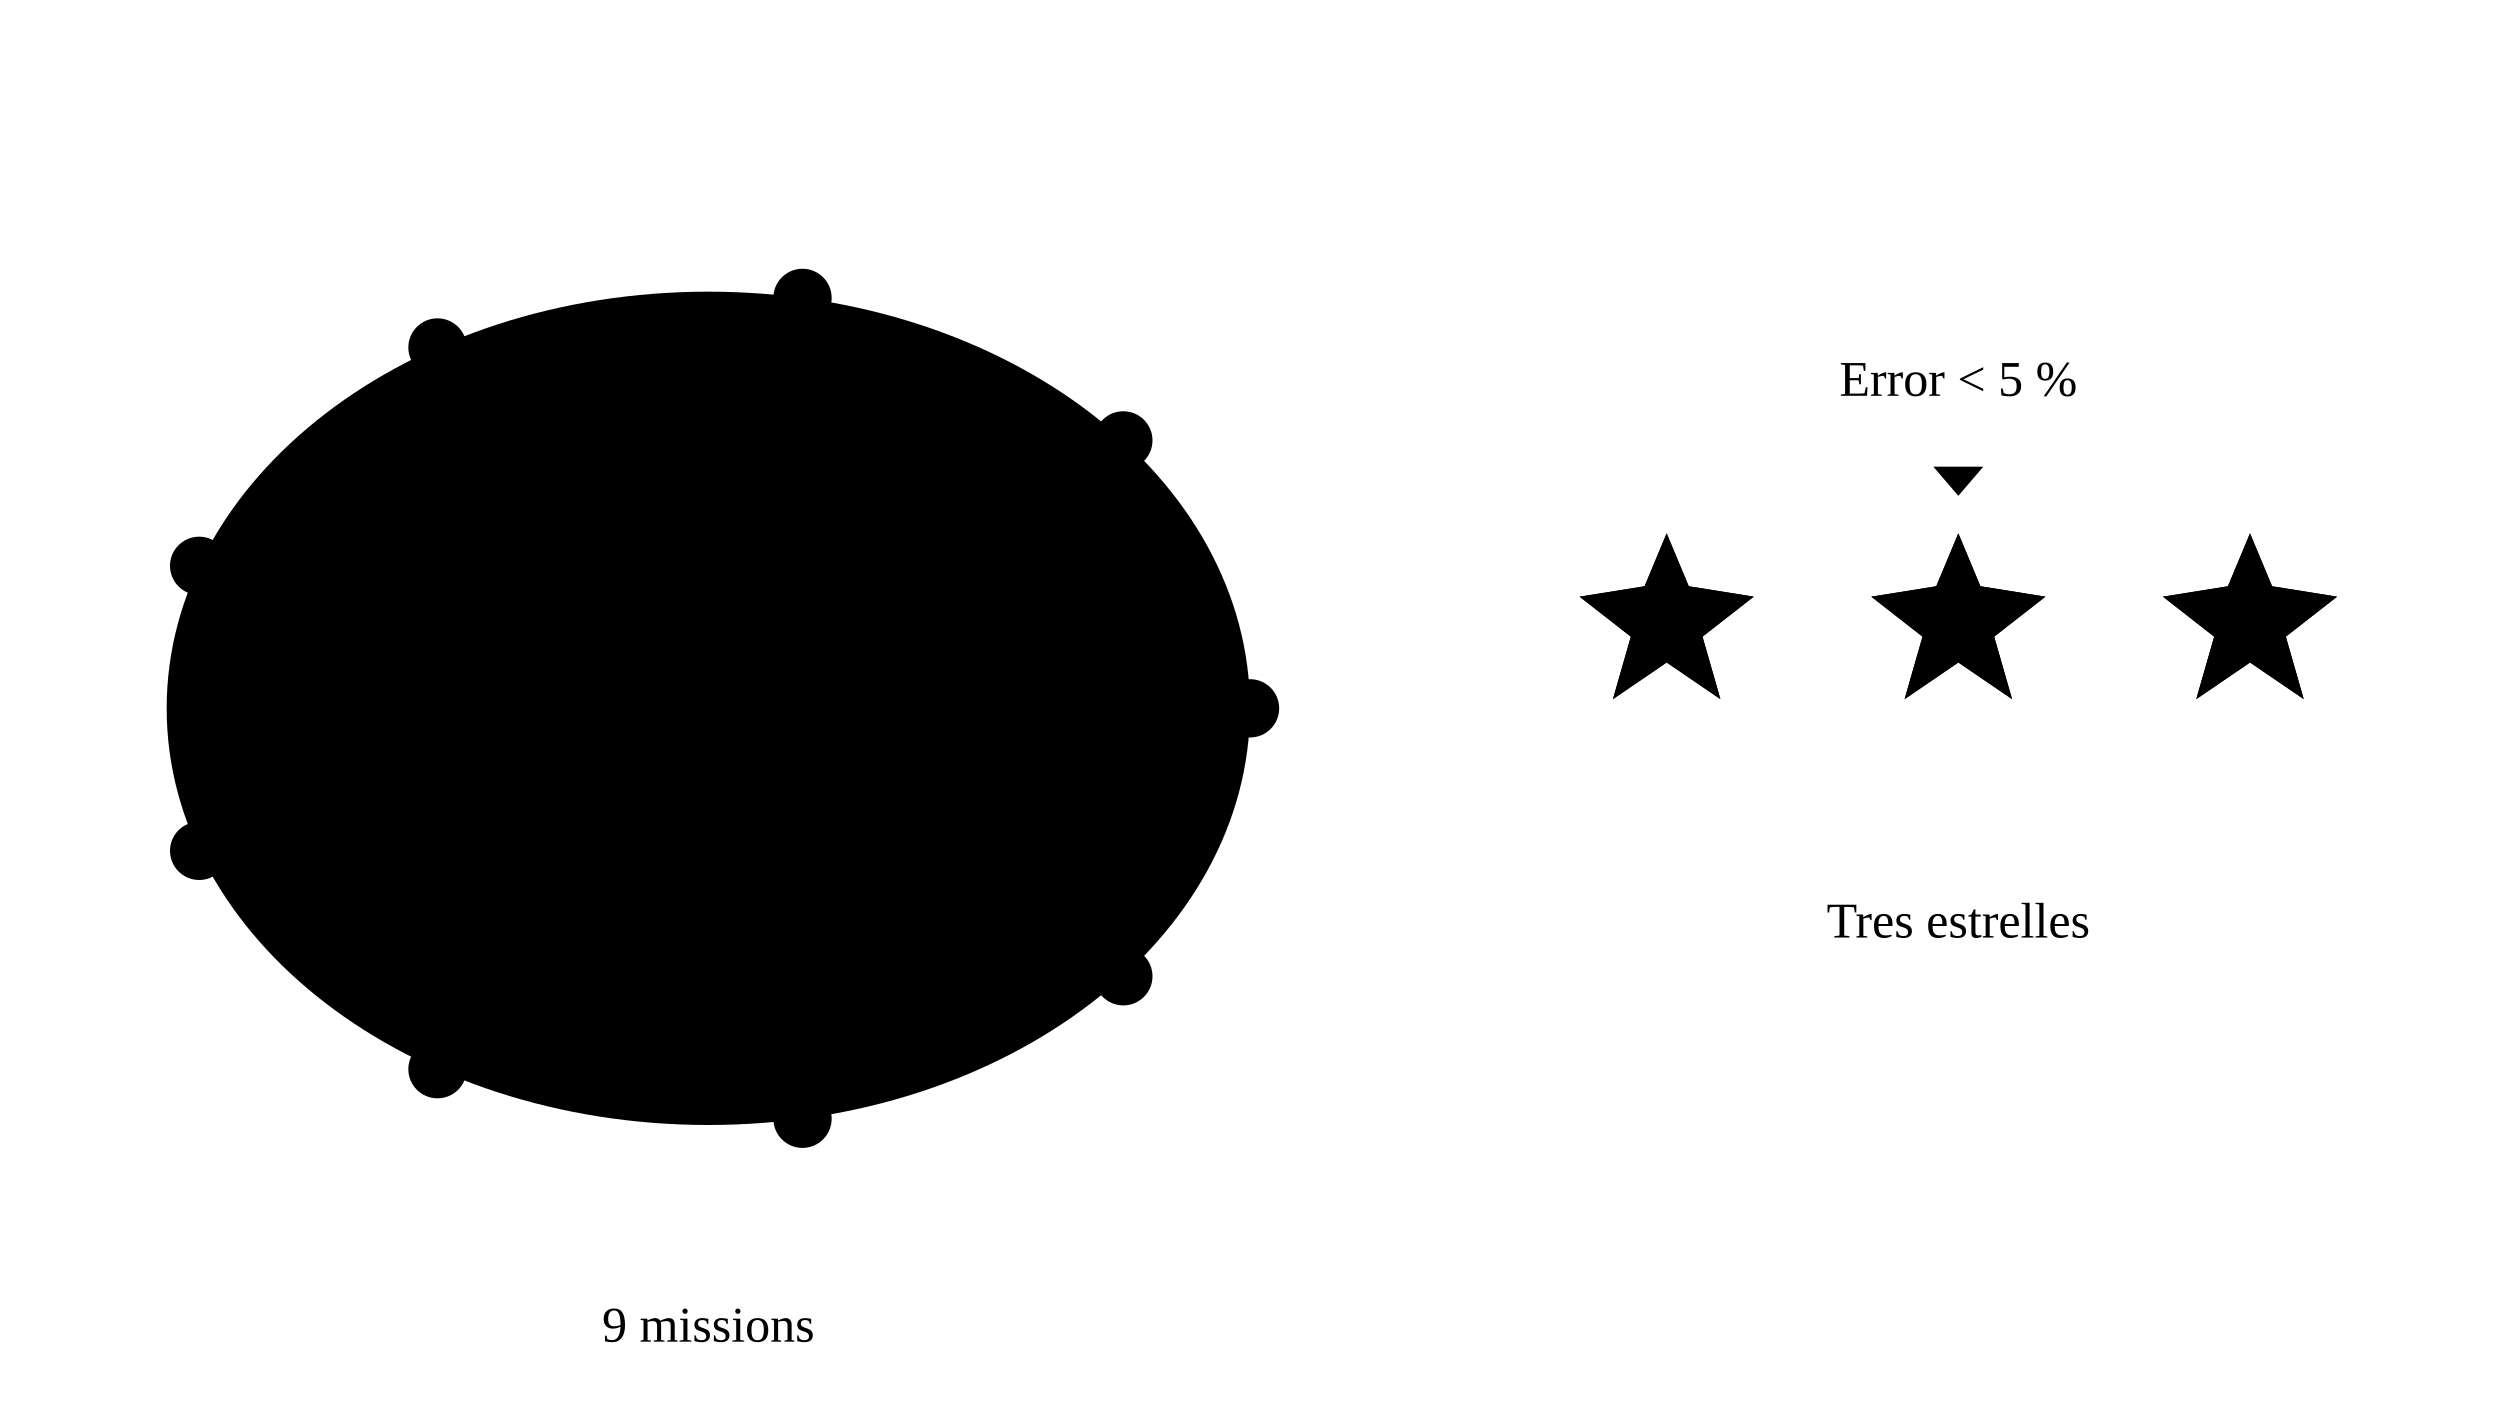
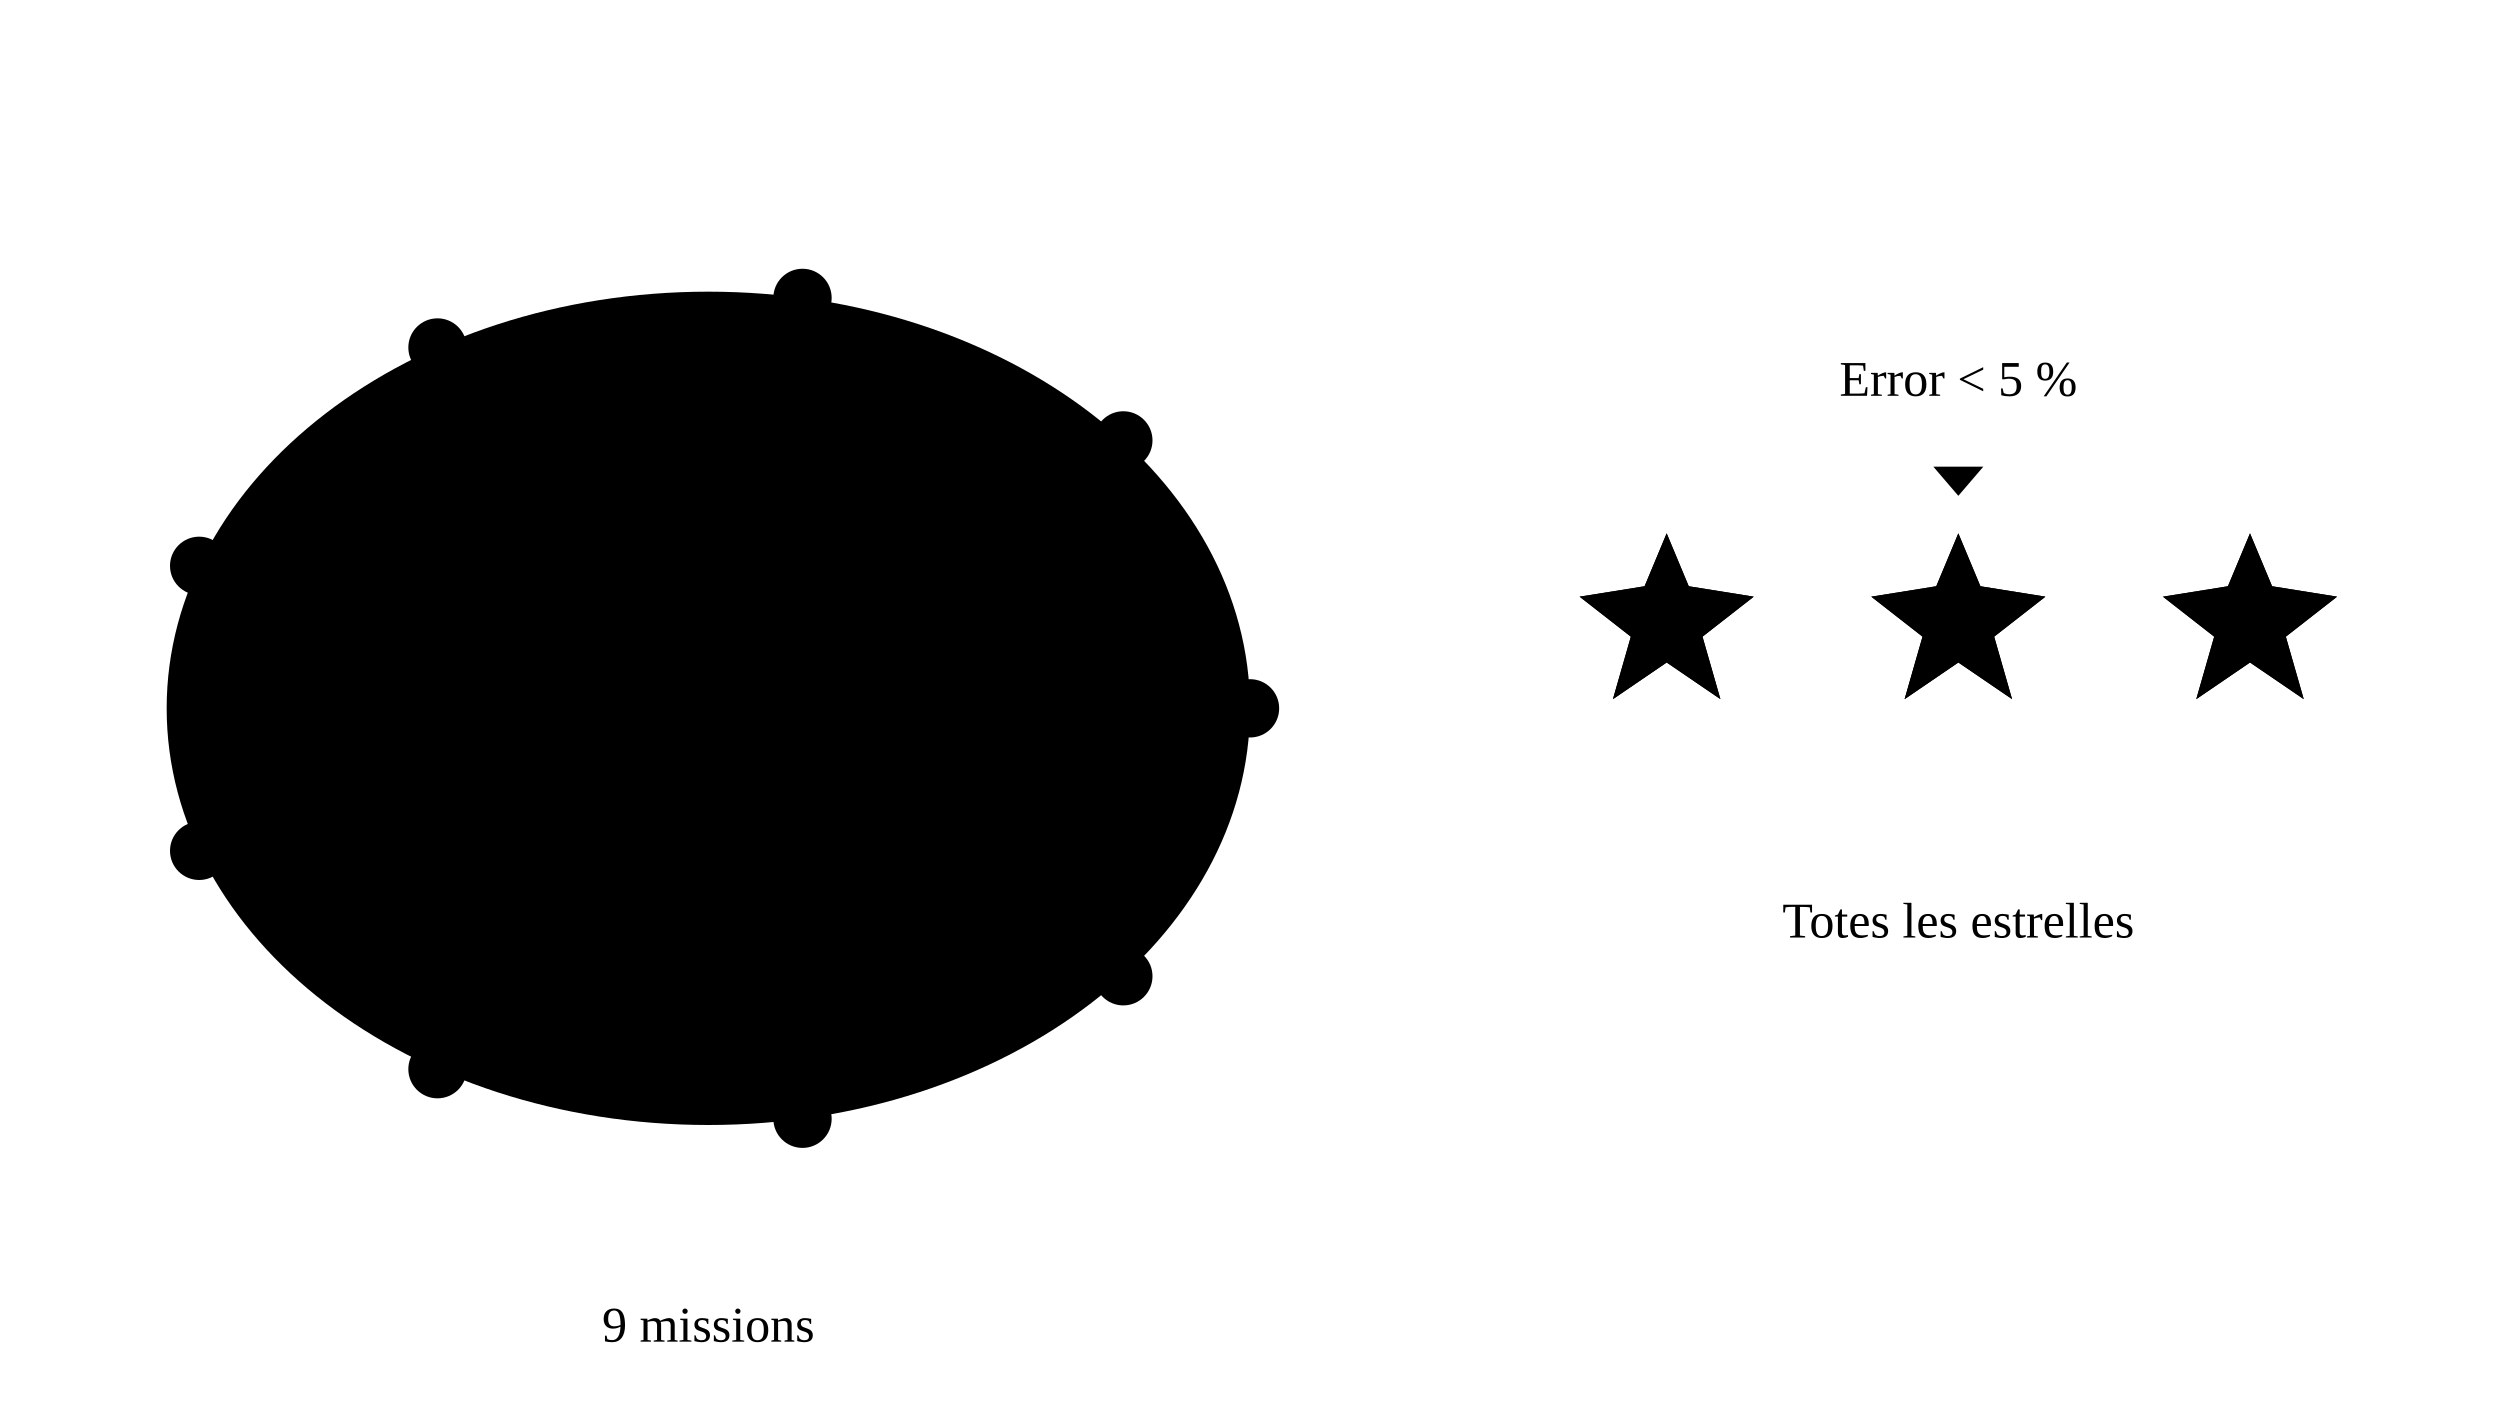
<svg xmlns="http://www.w3.org/2000/svg" viewBox="0 0 600 340">
  <ellipse class="a" cx="170" cy="170" rx="130" ry="100" />
  <circle class="fa" cx="170" cy="170" r="40" />
  <circle class="t" cx="170" cy="170" r="40" />
  <circle class="ft" cx="300" cy="170" r="7" />
  <circle class="ft" cx="269.6" cy="234.3" r="7" />
  <circle class="ft" cx="192.6" cy="268.5" r="7" />
  <circle class="ft" cx="105" cy="256.6" r="7" />
  <circle class="ft" cx="47.8" cy="204.2" r="7" />
  <circle class="ft" cx="47.8" cy="135.8" r="7" />
  <circle class="ft" cx="105" cy="83.4" r="7" />
  <circle class="ft" cx="192.6" cy="71.5" r="7" />
  <circle class="ft" cx="269.6" cy="105.7" r="7" />
  <text class="lbl" x="170" y="322" text-anchor="middle">9 missions</text>
  <text class="lbl" x="470" y="95" text-anchor="middle">Error &lt; 5 %</text>
  <path class="fa" d="M400 128 L405.3 140.7 L420.9 143.2 L408.6 152.8 L412.9 167.8 L400 159 L387.1 167.8 L391.4 152.8 L379.1 143.2 L394.7 140.7 Z" />
  <path class="t" d="M400 128 L405.3 140.7 L420.9 143.2 L408.6 152.8 L412.9 167.8 L400 159 L387.1 167.8 L391.4 152.8 L379.1 143.2 L394.7 140.7 Z" />
  <path class="fa" d="M470 128 L475.3 140.7 L490.9 143.2 L478.6 152.8 L482.9 167.8 L470 159 L457.1 167.8 L461.4 152.8 L449.1 143.2 L464.7 140.7 Z" />
  <path class="t" d="M470 128 L475.3 140.7 L490.9 143.2 L478.6 152.8 L482.9 167.8 L470 159 L457.1 167.8 L461.4 152.8 L449.1 143.2 L464.7 140.7 Z" />
  <path class="fa" d="M540 128 L545.3 140.7 L560.9 143.2 L548.6 152.8 L552.9 167.8 L540 159 L527.1 167.8 L531.4 152.8 L519.1 143.2 L534.7 140.7 Z" />
  <path class="t" d="M540 128 L545.3 140.7 L560.9 143.2 L548.6 152.8 L552.9 167.8 L540 159 L527.1 167.8 L531.4 152.8 L519.1 143.2 L534.7 140.7 Z" />
  <path class="r" d="M470 105 V118 M464 112 L470 119 L476 112" />
-   <text class="lbl" x="470" y="225" text-anchor="middle">Tres estrelles</text>
+   <text class="lbl" x="470" y="225" text-anchor="middle">Totes les estrelles</text>
</svg>
